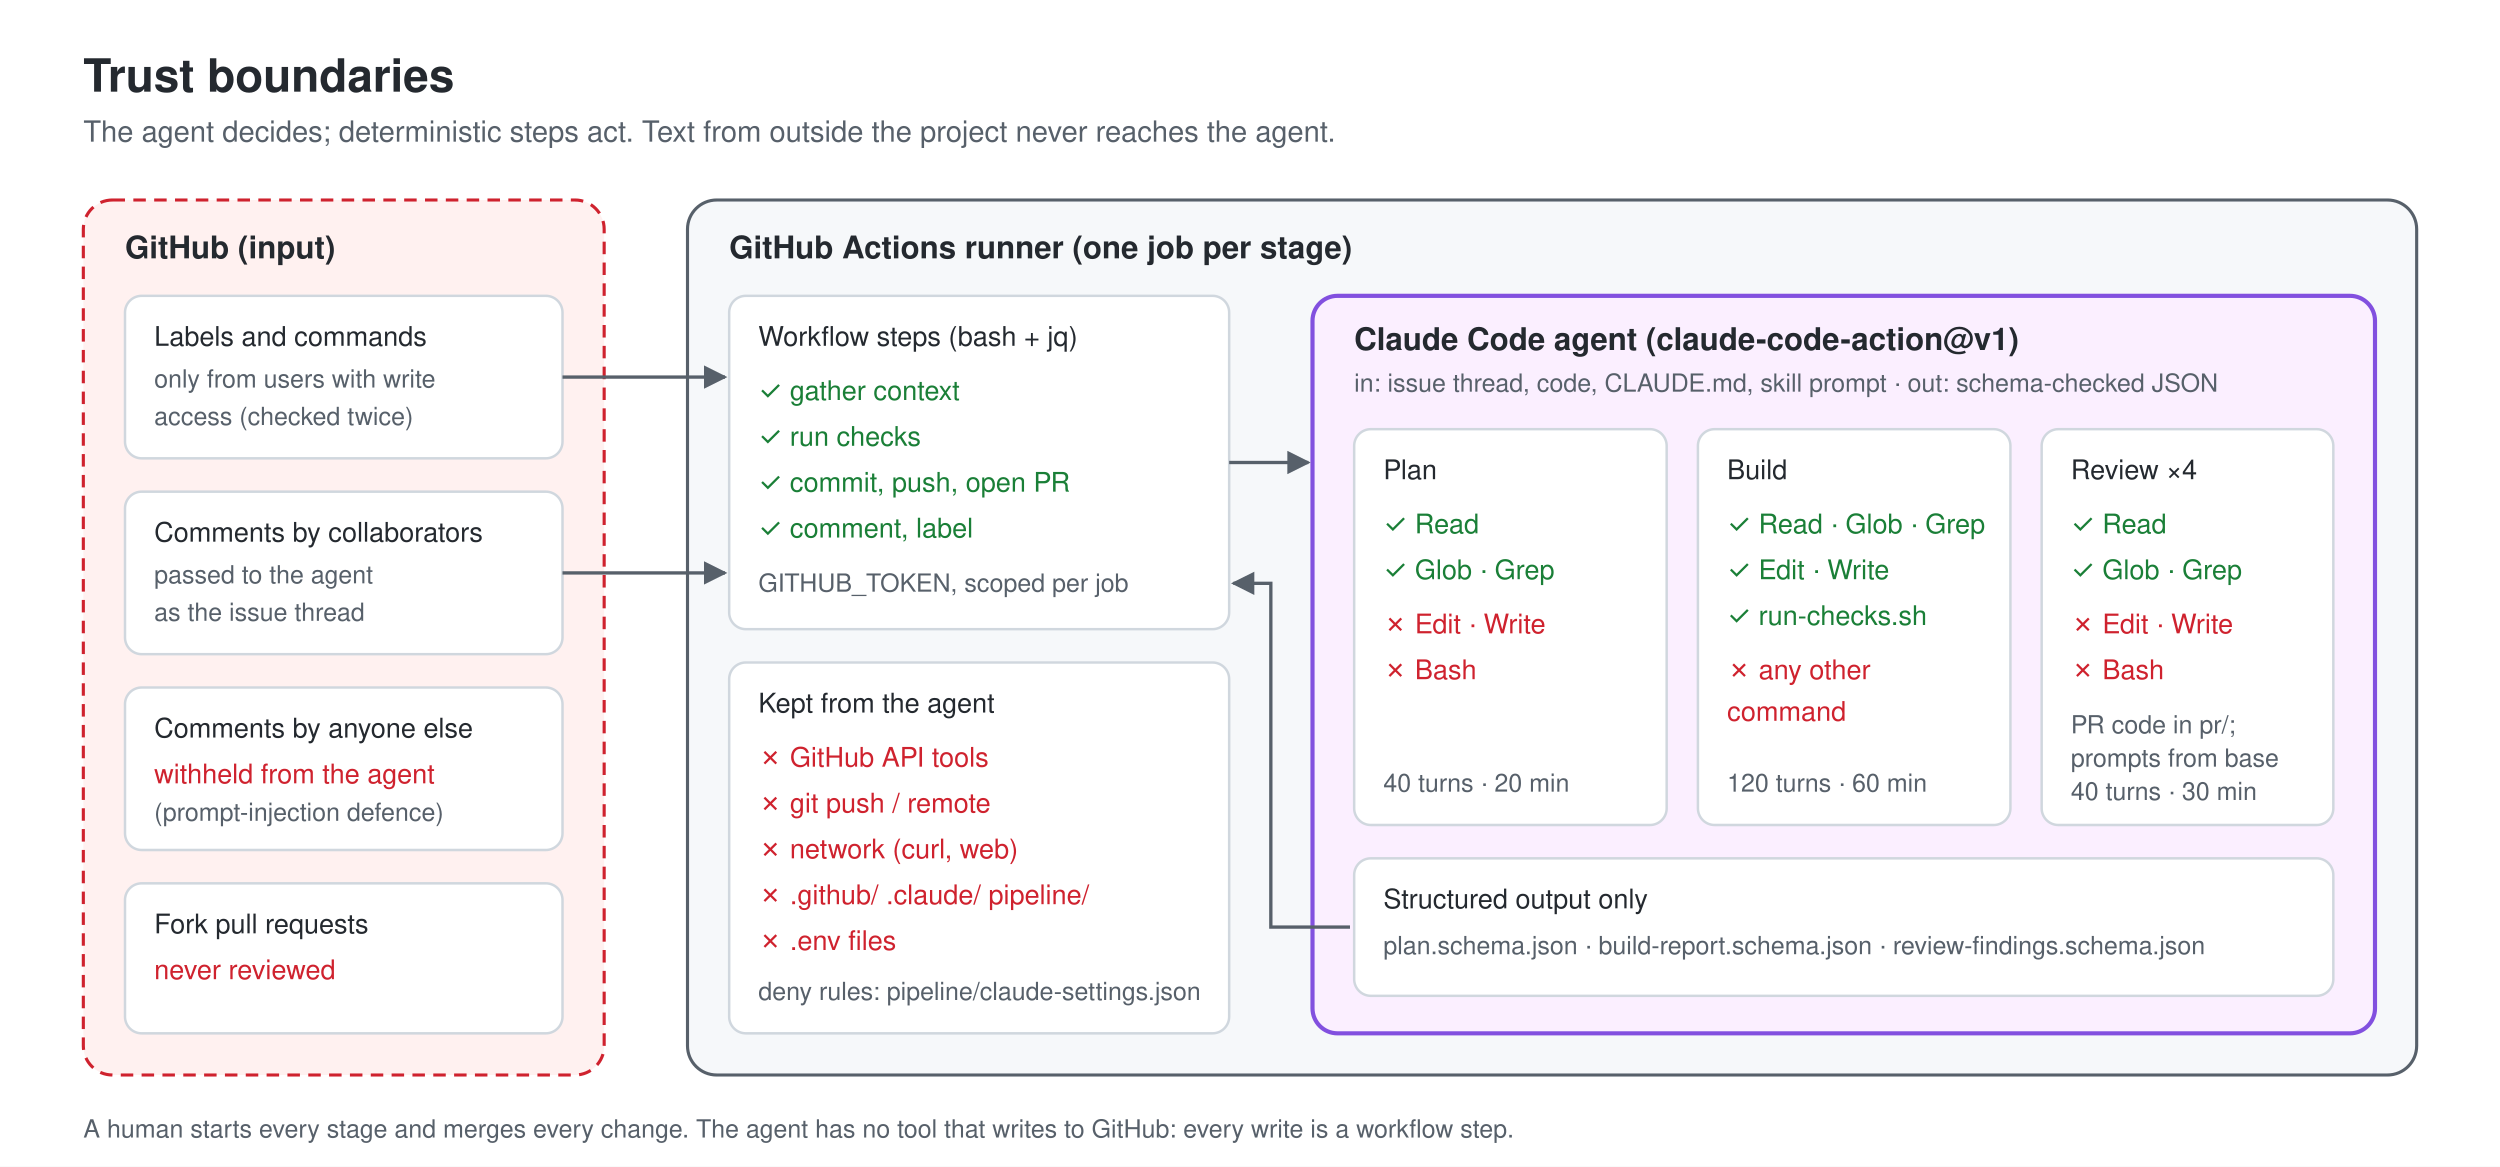
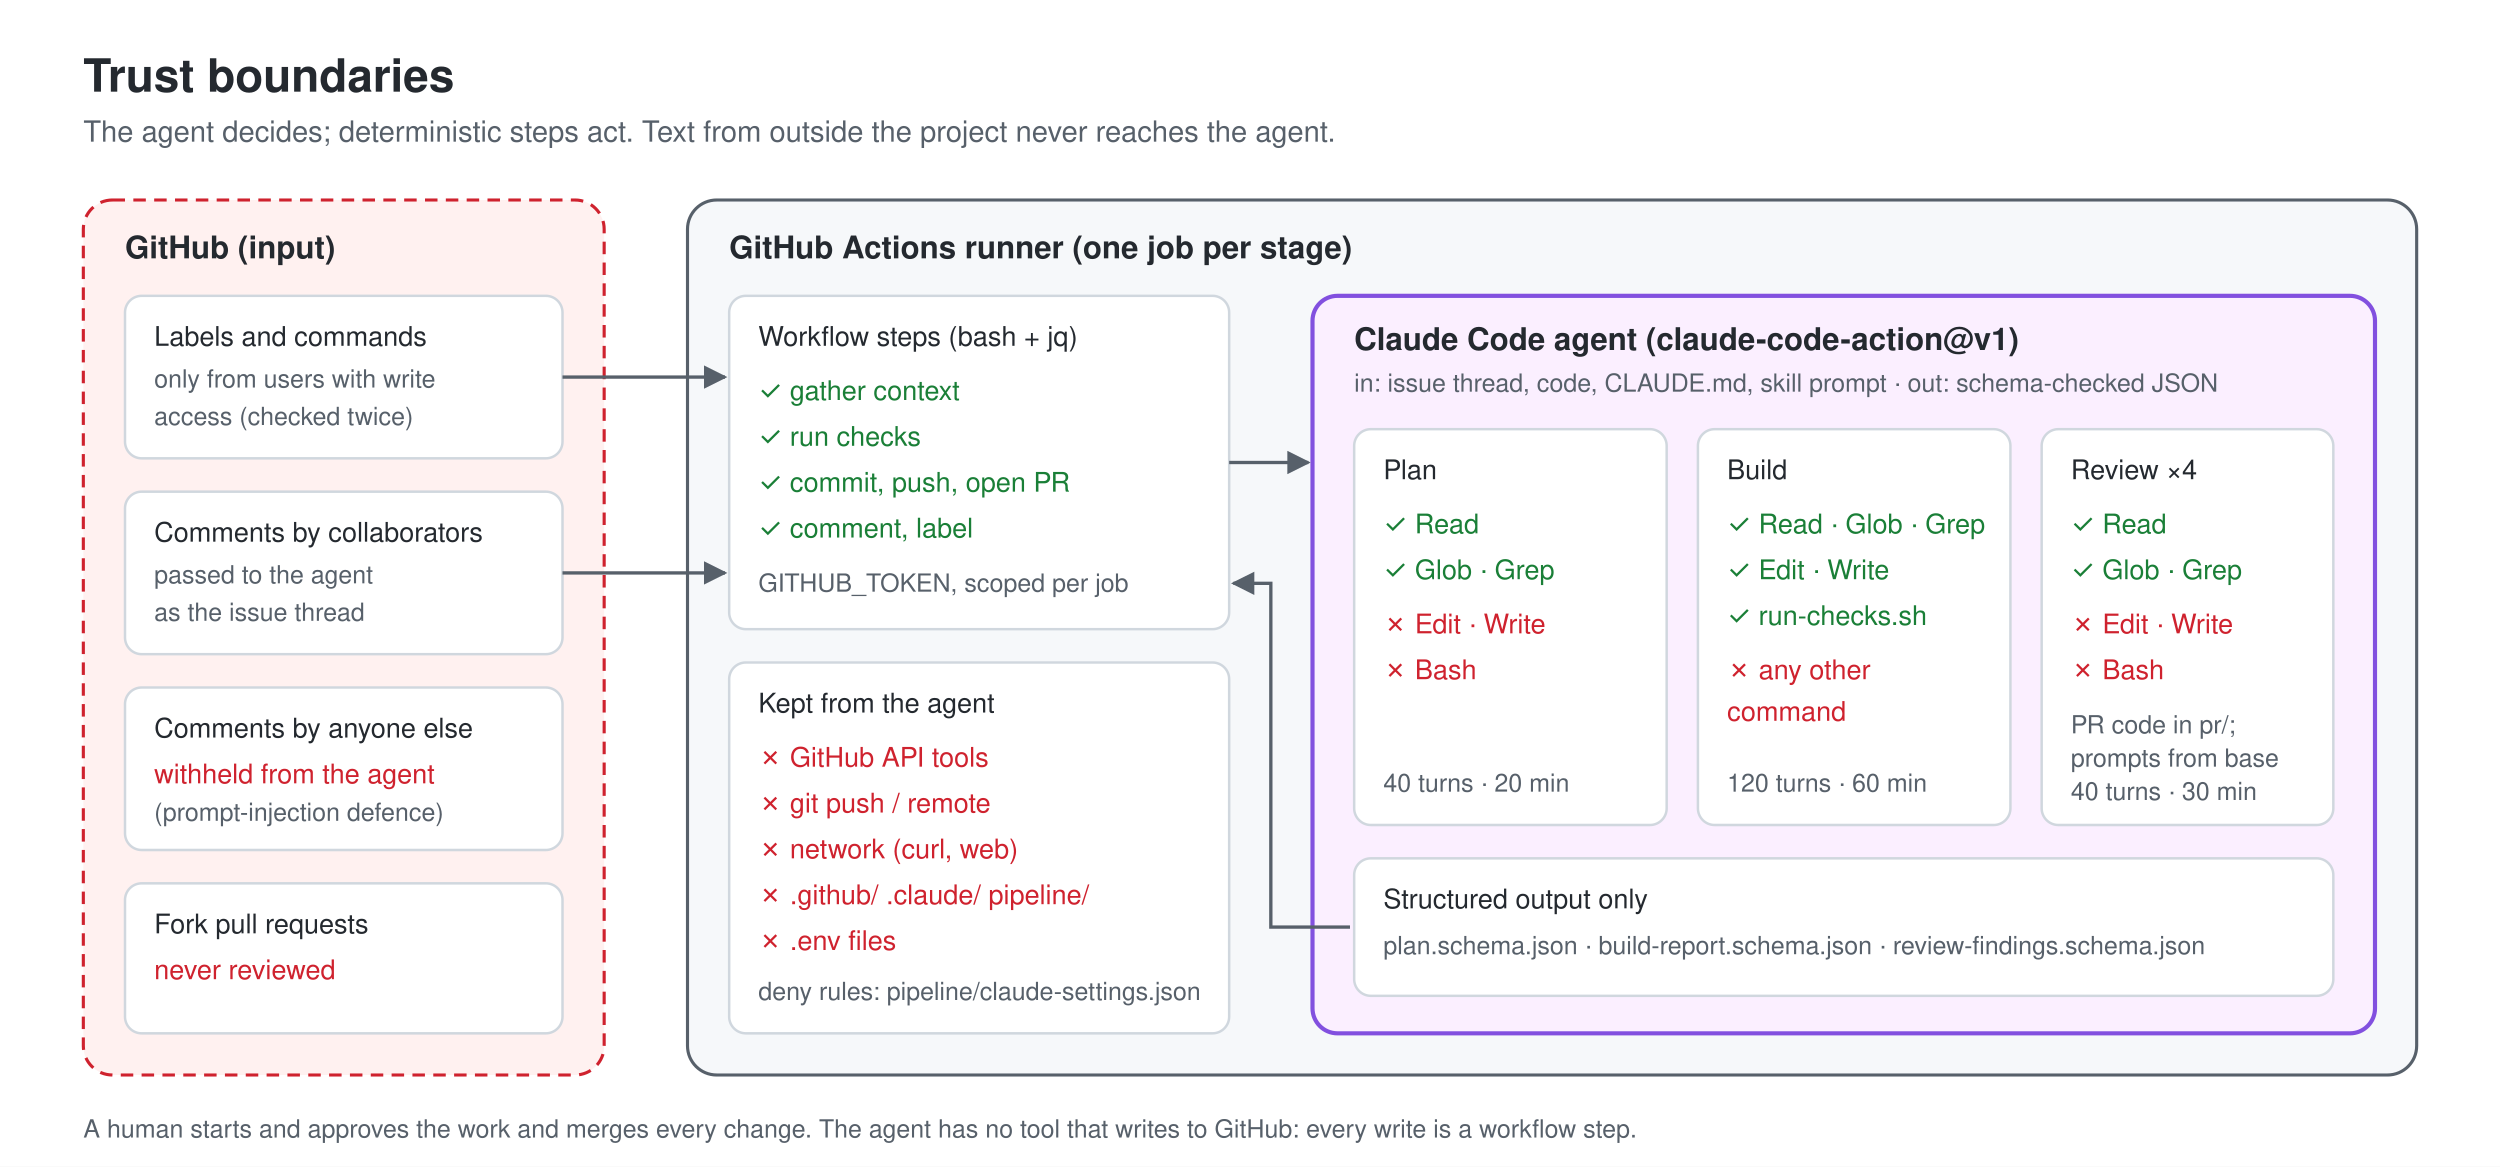
<svg xmlns="http://www.w3.org/2000/svg" width="1200" height="560" viewBox="0 0 1200 560" font-family="-apple-system, BlinkMacSystemFont, 'Segoe UI', Helvetica, Arial, sans-serif">
  <defs>
    <marker id="arrow" viewBox="0 0 10 10" refX="9" refY="5" markerWidth="7" markerHeight="7" orient="auto-start-reverse">
      <path d="M0,0 L10,5 L0,10 z" fill="#57606a" />
    </marker>
    <style>
      .zone-untrusted { fill: #fff1f0; stroke: #cf222e; stroke-width: 1.5; stroke-dasharray: 6 4; }
      .zone-runner { fill: #f6f8fa; stroke: #57606a; stroke-width: 1.5; }
      .zone-agent { fill: #fbefff; stroke: #8250df; stroke-width: 2; }
      .box { fill: #ffffff; stroke: #d0d7de; stroke-width: 1.2; }
      .h { font-size: 15px; font-weight: 700; fill: #24292f; }
      .t { font-size: 13px; fill: #24292f; }
      .s { font-size: 12px; fill: #57606a; }
      .ok { font-size: 13px; fill: #1a7f37; }
      .no { font-size: 13px; fill: #cf222e; }
      .flow { stroke: #57606a; stroke-width: 1.6; fill: none; }
    </style>
  </defs>
  <rect width="1200" height="560" fill="#ffffff" />
  <text x="40" y="44" font-size="22" font-weight="700" fill="#24292f">Trust boundaries</text>
  <text x="40" y="68" font-size="14" fill="#57606a">The agent decides; deterministic steps act. Text from outside the project never reaches the agent.</text>
  <rect class="zone-untrusted" x="40" y="96" width="250" height="420" rx="14" />
  <text class="h" x="60" y="124">GitHub (input)</text>
  <rect class="box" x="60" y="142" width="210" height="78" rx="8" />
  <text class="t" x="74" y="166">Labels and commands</text>
  <text class="s" x="74" y="186">only from users with write</text>
  <text class="s" x="74" y="204">access (checked twice)</text>
  <rect class="box" x="60" y="236" width="210" height="78" rx="8" />
  <text class="t" x="74" y="260">Comments by collaborators</text>
  <text class="s" x="74" y="280">passed to the agent</text>
  <text class="s" x="74" y="298">as the issue thread</text>
  <rect class="box" x="60" y="330" width="210" height="78" rx="8" />
  <text class="t" x="74" y="354">Comments by anyone else</text>
  <text class="no" x="74" y="376">withheld from the agent</text>
  <text class="s" x="74" y="394">(prompt-injection defence)</text>
  <rect class="box" x="60" y="424" width="210" height="72" rx="8" />
  <text class="t" x="74" y="448">Fork pull requests</text>
  <text class="no" x="74" y="470">never reviewed</text>
  <rect class="zone-runner" x="330" y="96" width="830" height="420" rx="14" />
  <text class="h" x="350" y="124">GitHub Actions runner (one job per stage)</text>
  <rect class="box" x="350" y="142" width="240" height="160" rx="8" />
  <text class="t" x="364" y="166">Workflow steps (bash + jq)</text>
  <text class="ok" x="364" y="192">✓ gather context</text>
  <text class="ok" x="364" y="214">✓ run checks</text>
  <text class="ok" x="364" y="236">✓ commit, push, open PR</text>
  <text class="ok" x="364" y="258">✓ comment, label</text>
  <text class="s" x="364" y="284">GITHUB_TOKEN, scoped per job</text>
  <rect class="box" x="350" y="318" width="240" height="178" rx="8" />
  <text class="t" x="364" y="342">Kept from the agent</text>
  <text class="no" x="364" y="368">✗ GitHub API tools</text>
  <text class="no" x="364" y="390">✗ git push / remote</text>
  <text class="no" x="364" y="412">✗ network (curl, web)</text>
  <text class="no" x="364" y="434">✗ .github/ .claude/ pipeline/</text>
  <text class="no" x="364" y="456">✗ .env files</text>
  <text class="s" x="364" y="480">deny rules: pipeline/claude-settings.json</text>
  <rect class="zone-agent" x="630" y="142" width="510" height="354" rx="12" />
  <text class="h" x="650" y="168">Claude Code agent (claude-code-action@v1)</text>
  <text class="s" x="650" y="188">in: issue thread, code, CLAUDE.md, skill prompt · out: schema-checked JSON</text>
  <rect class="box" x="650" y="206" width="150" height="190" rx="8" />
  <text class="t" x="664" y="230">Plan</text>
  <text class="ok" x="664" y="256">✓ Read</text>
  <text class="ok" x="664" y="278">✓ Glob · Grep</text>
  <text class="no" x="664" y="304">✗ Edit · Write</text>
  <text class="no" x="664" y="326">✗ Bash</text>
  <text class="s" x="664" y="380">40 turns · 20 min</text>
  <rect class="box" x="815" y="206" width="150" height="190" rx="8" />
  <text class="t" x="829" y="230">Build</text>
  <text class="ok" x="829" y="256">✓ Read · Glob · Grep</text>
  <text class="ok" x="829" y="278">✓ Edit · Write</text>
  <text class="ok" x="829" y="300">✓ run-checks.sh</text>
  <text class="no" x="829" y="326">✗ any other</text>
  <text class="no" x="829" y="346">   command</text>
  <text class="s" x="829" y="380">120 turns · 60 min</text>
  <rect class="box" x="980" y="206" width="140" height="190" rx="8" />
  <text class="t" x="994" y="230">Review ×4</text>
  <text class="ok" x="994" y="256">✓ Read</text>
  <text class="ok" x="994" y="278">✓ Glob · Grep</text>
  <text class="no" x="994" y="304">✗ Edit · Write</text>
  <text class="no" x="994" y="326">✗ Bash</text>
  <text class="s" x="994" y="352">PR code in pr/;</text>
  <text class="s" x="994" y="368">prompts from base</text>
  <text class="s" x="994" y="384">40 turns · 30 min</text>
  <rect class="box" x="650" y="412" width="470" height="66" rx="8" />
  <text class="t" x="664" y="436">Structured output only</text>
  <text class="s" x="664" y="458">plan.schema.json · build-report.schema.json · review-findings.schema.json</text>
  <path class="flow" d="M270,181 H348" marker-end="url(#arrow)" />
  <path class="flow" d="M270,275 H348" marker-end="url(#arrow)" />
  <path class="flow" d="M590,222 H628" marker-end="url(#arrow)" />
  <path class="flow" d="M648,445 H610 V280 H592" marker-end="url(#arrow)" />
-   <text x="40" y="546" font-size="12" fill="#57606a">A human starts every stage and merges every change. The agent has no tool that writes to GitHub: every write is a workflow step.</text>
+   <text x="40" y="546" font-size="12" fill="#57606a">A human starts and approves the work and merges every change. The agent has no tool that writes to GitHub: every write is a workflow step.</text>
</svg>
